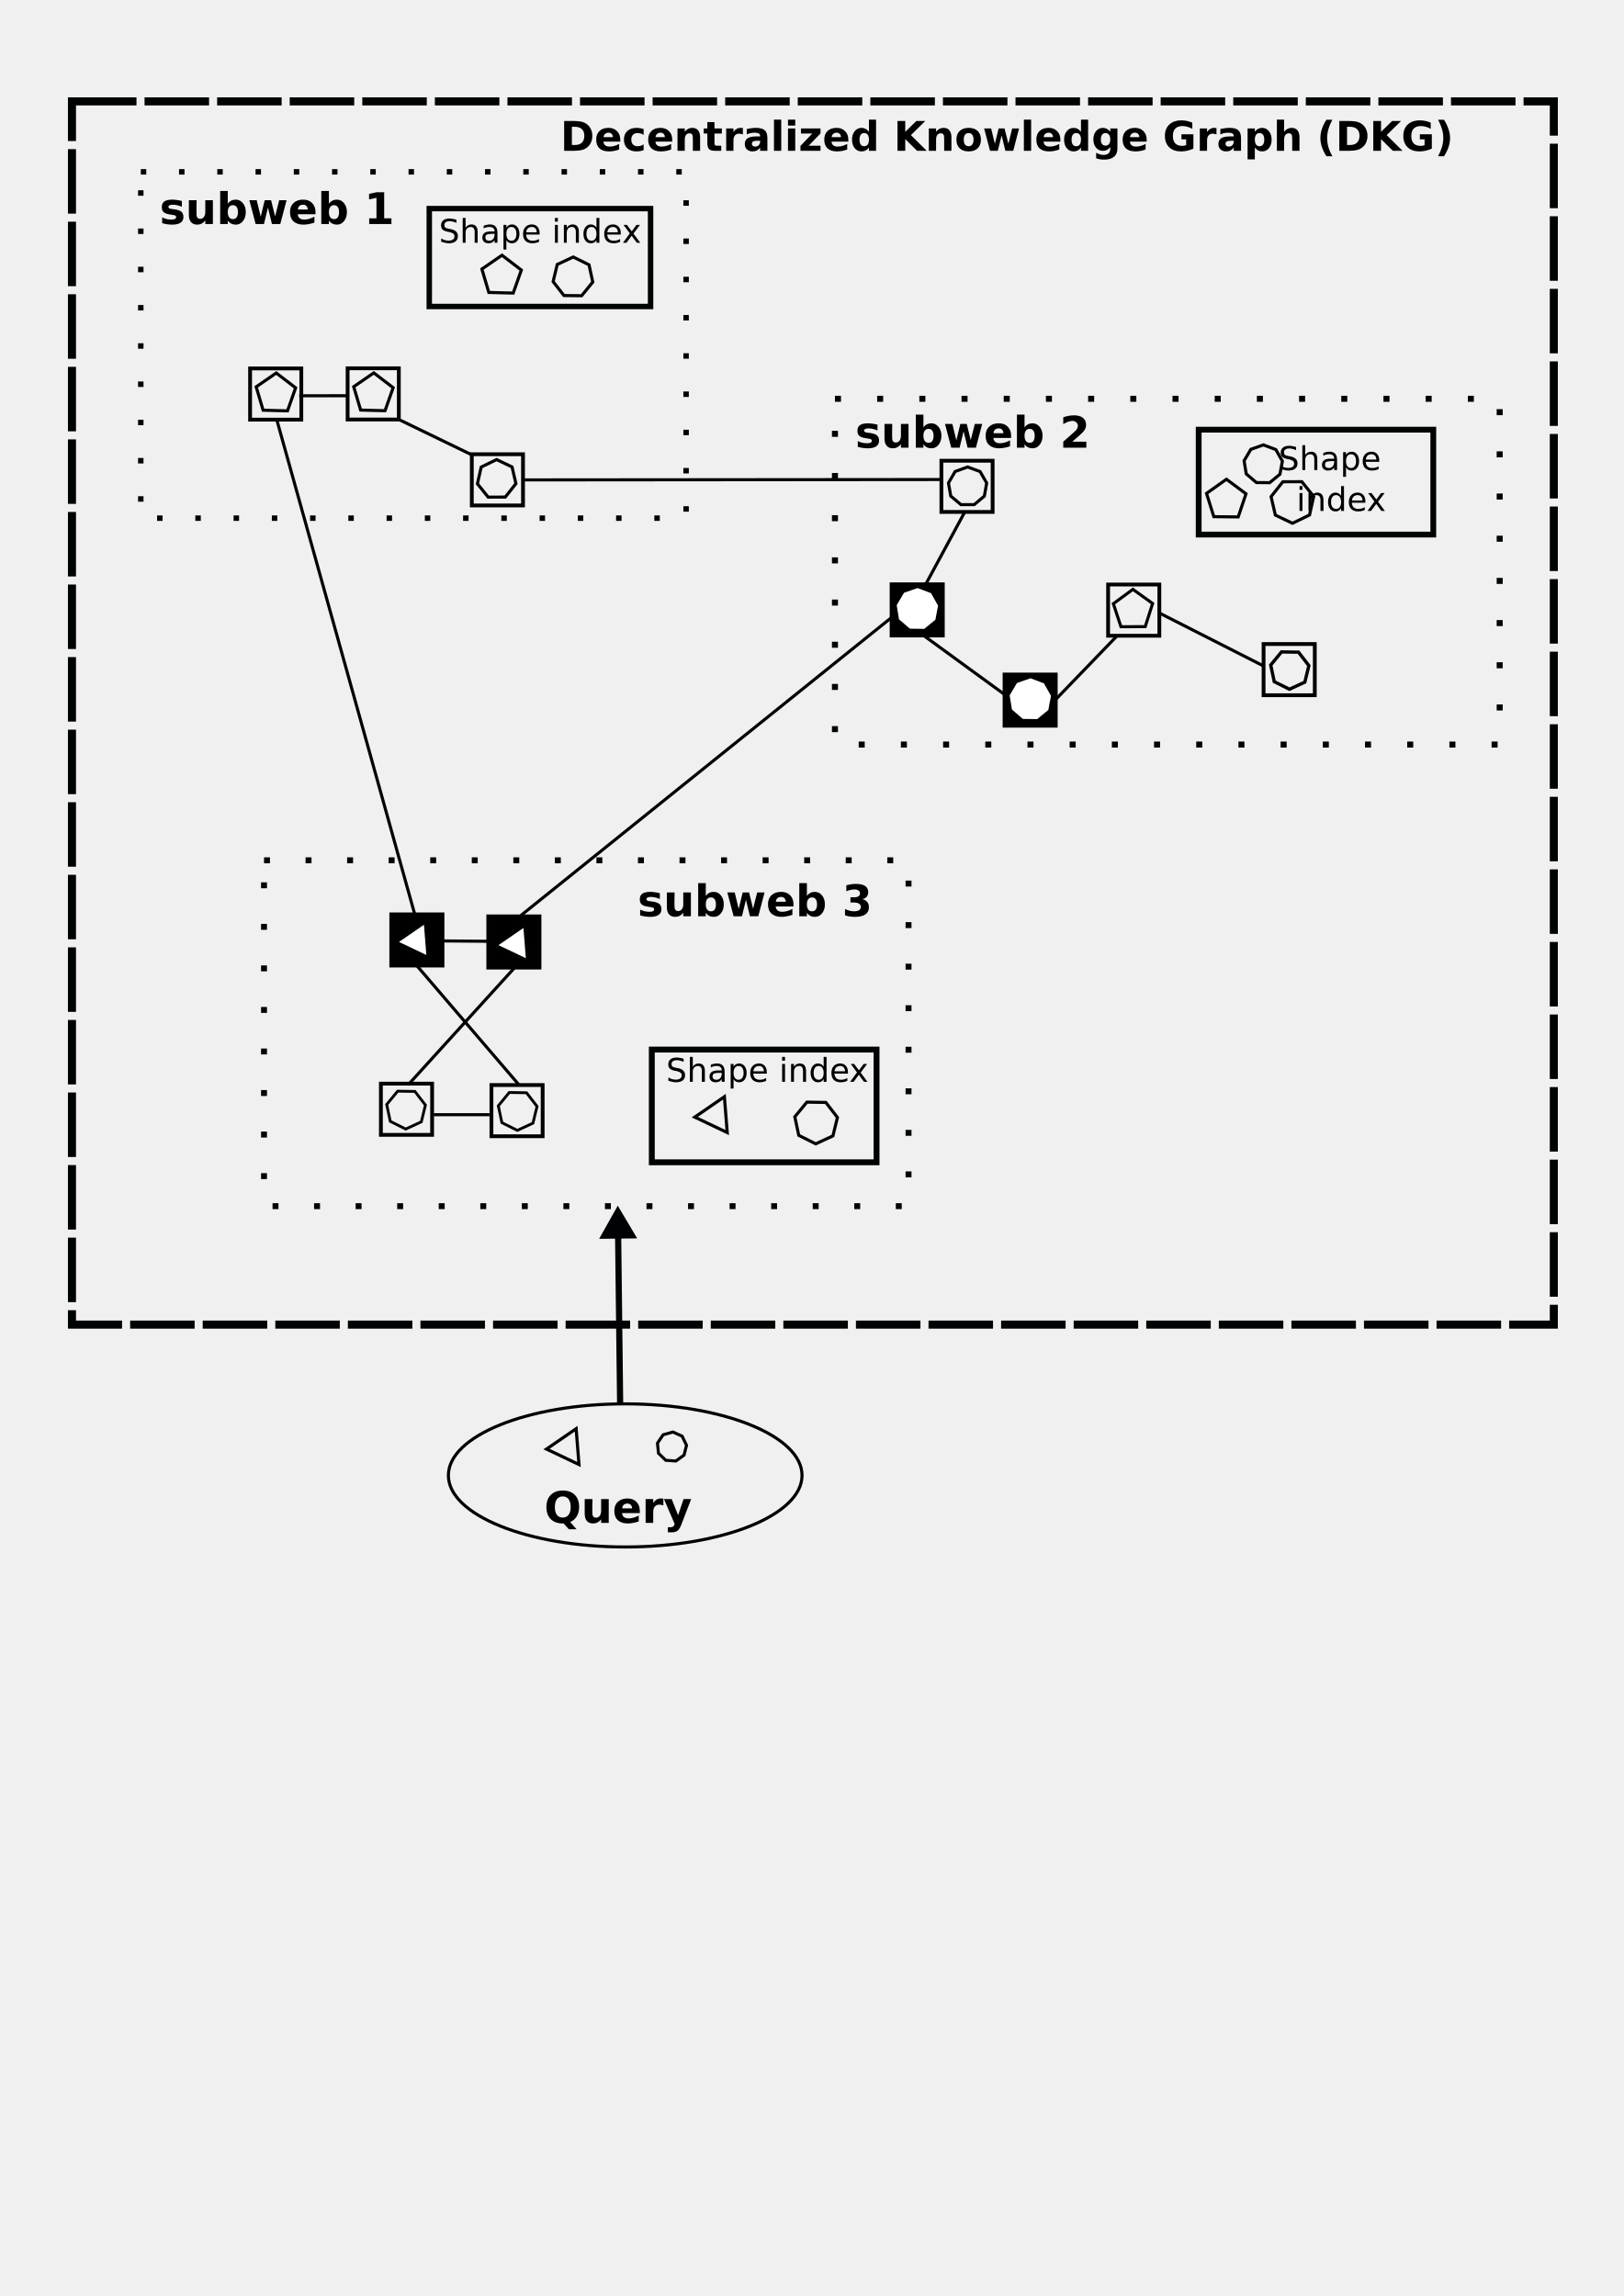
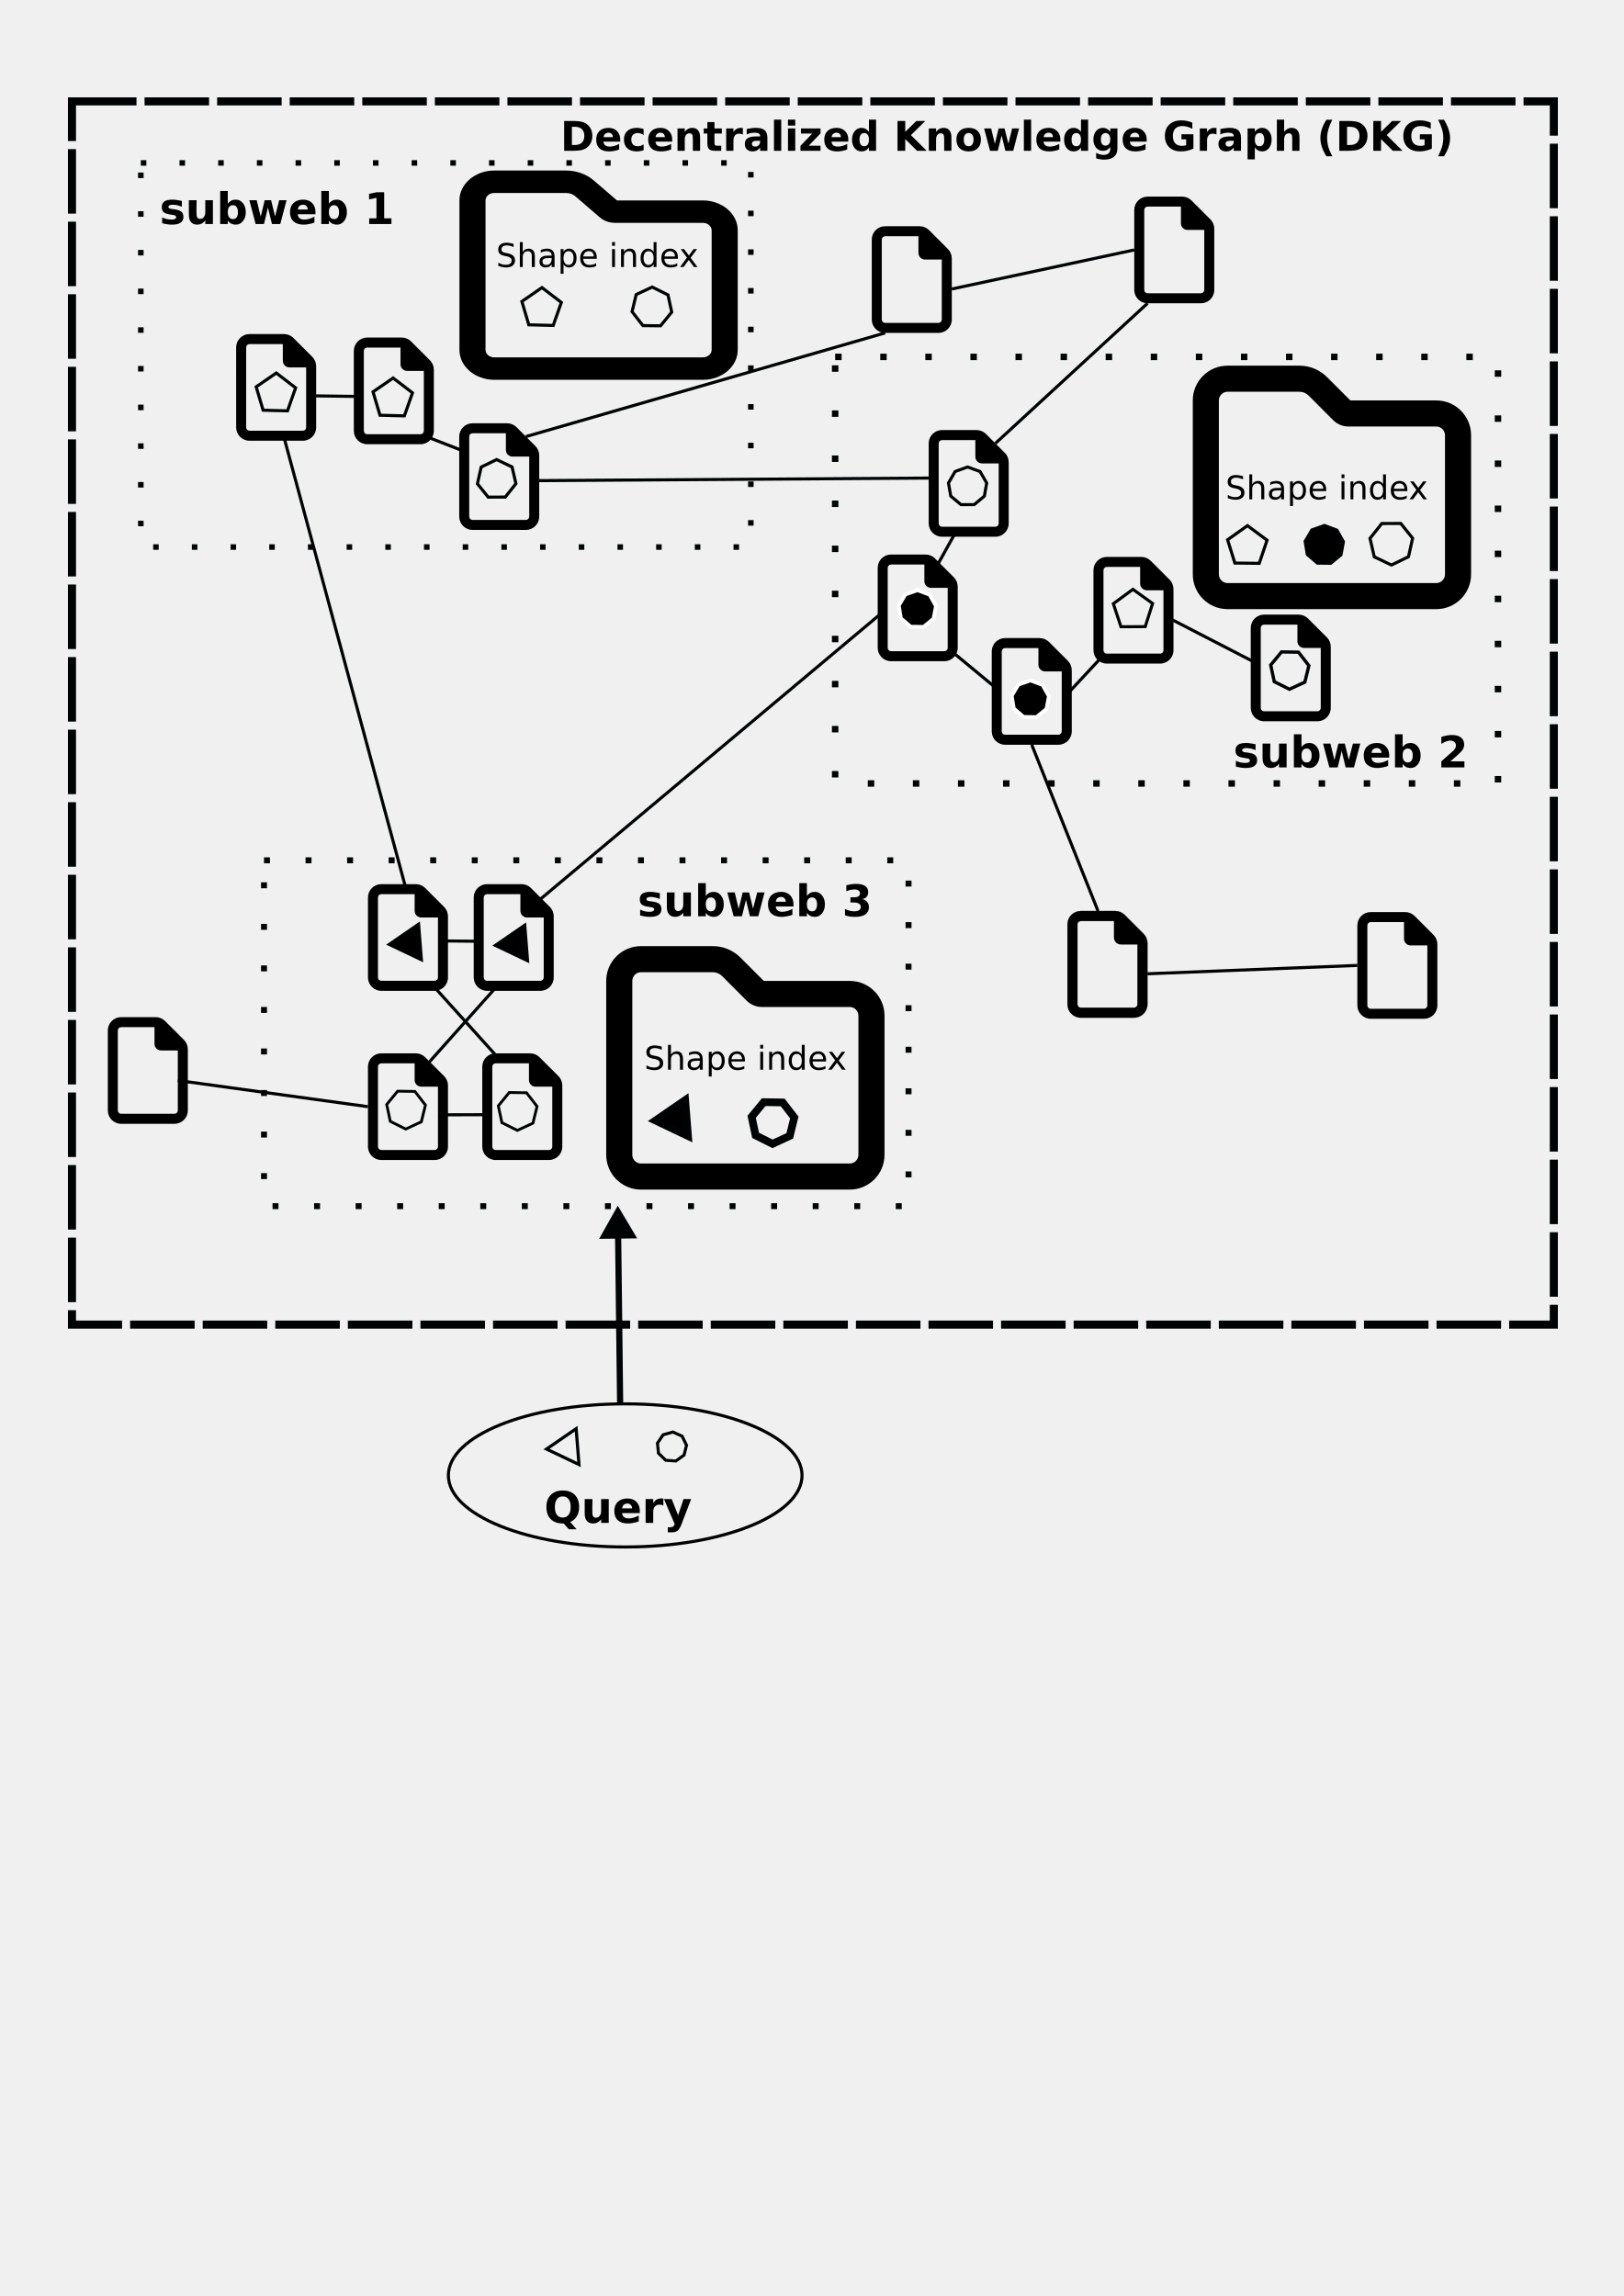
- <svg xmlns="http://www.w3.org/2000/svg" width="210mm" height="297mm" viewBox="0 0 210 297" version="1.1" id="svg1">
+ <svg xmlns="http://www.w3.org/2000/svg" width="210mm" height="297mm" viewBox="0 0 210 297" version="1.1" id="svg1" xml:space="preserve">
  <defs id="defs1">
    <marker style="overflow:visible" id="Triangle" refX="0" refY="0" orient="auto-start-reverse" markerWidth="1" markerHeight="1" viewBox="0 0 1 1" preserveAspectRatio="xMidYMid">
      <path transform="scale(0.5)" style="fill:context-stroke;fill-rule:evenodd;stroke:context-stroke;stroke-width:1pt" d="M 5.77,0 -2.88,5 V -5 Z" id="path135" />
    </marker>
  </defs>
  <g id="layer1">
    <g id="g9">
-       <rect style="fill:none;stroke:#000304;stroke-width:0.707;stroke-dasharray:0.707, 4.24;stroke-dashoffset:0" id="rect3" width="70.527" height="44.8" x="18.209" y="22.228" />
+       <rect style="fill:none;stroke:#000304;stroke-width:0.715;stroke-dasharray:0.715, 4.289;stroke-dashoffset:0" id="rect3" width="78.896" height="49.685" x="18.213" y="21.077" />
      <g id="g8" transform="translate(5.5,6.980769)">
        <path style="fill:none;stroke:#000304;stroke-width:2.517;stroke-dasharray:none;stroke-dashoffset:0" id="path3-7-03" d="m 116.523,67.311 -19.845,-0.508 -5.65,-19.031 16.353,-11.254 15.757,12.075 z" transform="matrix(0.1589448,0,0,0.1589448,13.16315,35.46555)" />
      </g>
      <g id="g6" transform="translate(-2.537552,10.19612)">
        <path style="fill:none;stroke:#000304;stroke-width:4.008;stroke-dasharray:none;stroke-dashoffset:0" id="path4-6" d="M 83.366,63.626 69.462,46.318 74.326,24.655 l 19.969,-9.704 20.037,9.562 5.017,21.627 -13.781,17.407 z" transform="matrix(0.09979086,0,0,0.09979086,57.35417,47.76085)" />
      </g>
-       <g id="g7" transform="translate(16.1202,8.177411)">
-         <path style="fill:none;stroke:#000304;stroke-width:2.517;stroke-dasharray:none;stroke-dashoffset:0" id="path3" d="m 116.523,67.311 -19.845,-0.508 -5.65,-19.031 16.353,-11.254 15.757,12.075 z" transform="matrix(0.1589448,0,0,0.1589448,31.73423,19.03399)" />
-         <path style="fill:none;stroke:#000304;stroke-width:2.747;stroke-dasharray:none;stroke-dashoffset:0" id="path4" d="m 76.733,44.365 3.653,-15.243 14.195,-6.648 14.048,6.953 3.323,15.318 -9.905,12.149 -15.674,-0.169 z" transform="matrix(0.1456032,0,0,0.1456032,44.24489,21.79358)" />
-         <rect style="fill:none;stroke:#000304;stroke-width:0.704;stroke-dasharray:none;stroke-dashoffset:0" id="rect2" width="28.621" height="12.663" x="39.399" y="18.806" />
-       </g>
-       <path style="fill:none;stroke:#000304;stroke-width:0.4;stroke-dasharray:none;stroke-dashoffset:0" d="M 60.979,58.817 51.581,54.265" id="path8" />
-       <path style="fill:none;stroke:#000304;stroke-width:0.4;stroke-dasharray:none;stroke-dashoffset:0" d="m 44.958,51.191 -6.256,0.005 v 0" id="path9" />
+       <g id="g7" transform="translate(16.1202,8.177411)" />
+       <path style="fill:none;stroke:#000304;stroke-width:0.4;stroke-dasharray:none;stroke-dashoffset:0" d="m 59.921,58.336 -4.778,-1.857" id="path8" />
+       <path style="fill:none;stroke:#000304;stroke-width:0.4;stroke-dasharray:none;stroke-dashoffset:0" d="m 46.594,51.288 -6.545,-0.091 v 0" id="path9" />
    </g>
    <rect style="fill:none;stroke:#000304;stroke-width:0.768;stroke-dasharray:0.768, 4.606;stroke-dashoffset:0" id="rect3-3" width="83.359" height="44.739" x="34.146" y="111.285" />
    <path style="fill:none;stroke:#000304;stroke-width:2.165;stroke-dasharray:none;stroke-dashoffset:0" id="path4-7-4" d="M 106.202,50.259 94.151,55.837 82.277,49.893 79.52,36.904 l 8.437,-10.254 13.278,0.203 8.12,10.507 z" transform="matrix(0.16792,0,0,0.16792,36.66013,136.674)" />
    <path style="fill:none;stroke:#000304;stroke-width:2.165;stroke-dasharray:none;stroke-dashoffset:0" id="path4-7-4-0" d="M 106.202,50.259 94.151,55.837 82.277,49.893 79.52,36.904 l 8.437,-10.254 13.278,0.203 8.12,10.507 z" transform="matrix(0.16792,0,0,0.16792,51.09573,136.8462)" />
-     <g id="g19" transform="translate(15.9071,89.02656)">
-       <path style="fill:none;stroke:#000304;stroke-width:2.561;stroke-dasharray:none;stroke-dashoffset:0" id="path3-93" d="M 116.523,67.311 90.116,54.735 114.211,38.154 Z" transform="matrix(0.1589448,0,0,0.1589448,59.62767,46.77814)" />
-       <path style="fill:none;stroke:#000304;stroke-width:2.165;stroke-dasharray:none;stroke-dashoffset:0" id="path4-7" d="M 106.202,50.259 94.151,55.837 82.277,49.893 79.52,36.904 l 8.437,-10.254 13.278,0.203 8.12,10.507 z" transform="matrix(0.1847733,0,0,0.1847733,72.19654,48.61788)" />
-       <rect style="fill:none;stroke:#000304;stroke-width:0.761;stroke-dasharray:none;stroke-dashoffset:0" id="rect2-4" width="29.065" height="14.579" x="68.394" y="46.743" />
-     </g>
    <g id="g18" transform="translate(17.97905,70.51695)">
-       <path style="fill:none;stroke:#000304;stroke-width:0.4;stroke-dasharray:none;stroke-dashoffset:0" d="M 45.181,51.244 39.178,51.196 H 39.518" id="path9-2" />
+       <path style="fill:none;stroke:#000304;stroke-width:0.4;stroke-dasharray:none;stroke-dashoffset:0" d="M 44.266,51.244 39.178,51.196 H 39.518" id="path9-2" />
    </g>
    <g id="g18-4" transform="translate(17.40295,92.99614)">
-       <path style="fill:none;stroke:#000304;stroke-width:0.4;stroke-dasharray:none;stroke-dashoffset:0" d="m 45.903,51.196 h -7.201 v 0" id="path9-2-8" />
+       <path style="fill:none;stroke:#000304;stroke-width:0.4;stroke-dasharray:none;stroke-dashoffset:0" d="m 45.903,51.196 -6.504,0.017 -0.068,-0.034" id="path9-2-8" />
    </g>
-     <path style="fill:none;stroke:#000304;stroke-width:0.4;stroke-dasharray:none;stroke-dashoffset:0" d="M 53.665,118.357 35.754,54.144" id="path19" />
-     <path style="fill:none;stroke:#000304;stroke-width:0.4;stroke-dasharray:none;stroke-dashoffset:0" d="M 52.916,140.186 66.541,125.19" id="path21" />
-     <path style="fill:none;stroke:#000304;stroke-width:0.4;stroke-dasharray:none;stroke-dashoffset:0" d="M 67.12,140.33 53.869,124.865" id="path22" />
+     <path style="fill:none;stroke:#000304;stroke-width:0.4;stroke-dasharray:none;stroke-dashoffset:0" d="M 52.51,114.988 36.62,56.165" id="path19" />
+     <path style="fill:none;stroke:#000304;stroke-width:0.4;stroke-dasharray:none;stroke-dashoffset:0" d="m 54.649,138.357 9.774,-10.953" id="path21" />
+     <path style="fill:none;stroke:#000304;stroke-width:0.4;stroke-dasharray:none;stroke-dashoffset:0" d="m 64.665,137.105 -8.775,-9.738" id="path22" />
    <g id="g14" transform="translate(8.226916,-2.899993)">
-       <rect style="fill:none;stroke:#000304;stroke-width:0.78;stroke-dasharray:0.78, 4.677;stroke-dashoffset:0" id="rect3-1" width="85.973" height="44.727" x="99.761" y="54.486" />
+       <rect style="fill:none;stroke:#000304;stroke-width:0.833;stroke-dasharray:0.833, 4.998;stroke-dashoffset:0" id="rect3-1" width="85.727" height="55.178" x="99.788" y="49.067" />
      <g id="g8-8" transform="translate(94.10274,37.19274)">
        <g id="g12">
          <g id="g13">
            <path style="fill:none;stroke:#000304;stroke-width:2.548;stroke-dasharray:none;stroke-dashoffset:0" id="path3-7-0" d="M 117.173,67.311 96.879,67.422 90.502,48.155 106.856,36.137 123.339,47.976 Z" transform="matrix(0.1546645,0,0,0.1546645,27.66571,36.3524)" />
          </g>
        </g>
      </g>
      <g id="g6-2" transform="translate(91.45942,37.23502)">
        <g id="g11">
          <path style="fill:none;stroke:#000304;stroke-width:2.582;stroke-dasharray:none;stroke-dashoffset:0" id="path4-6-7" d="M 106.202,50.259 94.151,55.837 82.277,49.893 79.52,36.904 l 8.437,-10.254 13.278,0.203 8.12,10.507 z" transform="matrix(0.1654068,0,0,0.1654068,51.50726,45.5863)" />
        </g>
      </g>
-       <g id="g7-5" transform="translate(100.0297,39.6511)">
-         <path style="fill:none;stroke:#000304;stroke-width:2.517;stroke-dasharray:none;stroke-dashoffset:0" id="path3-9" d="m 116.523,67.311 -19.845,-0.508 -5.65,-19.031 16.353,-11.254 15.757,12.075 z" transform="matrix(0.1589279,-0.00231957,0.00231957,0.1589279,33.21117,19.69009)" />
-         <path style="fill:none;stroke:#000304;stroke-width:2.165;stroke-dasharray:none;stroke-dashoffset:0" id="path4-2" d="M 106.202,50.259 94.151,55.837 82.277,49.893 79.52,36.904 l 8.437,-10.254 13.278,0.203 8.12,10.507 z" transform="matrix(0.1847398,-0.00352079,0.00352079,0.1847398,41.31502,20.95352)" />
-         <path style="fill:none;stroke:#000304;stroke-width:2.581;stroke-dasharray:none;stroke-dashoffset:0" id="path10" d="m 156.311,47.911 -8.997,6.5 -11.07,-0.804 -7.963,-7.732 -1.13,-11.042 6.232,-9.185 10.678,-3.031 10.128,4.542 4.839,9.989 z" transform="matrix(0.1546985,-0.00969416,0.00969416,0.1546985,32.63761,18.6974)" />
-         <rect style="fill:none;stroke:#000304;stroke-width:0.75;stroke-dasharray:none;stroke-dashoffset:0" id="rect2-2" width="30.344" height="13.569" x="46.773" y="18.829" />
-       </g>
+       <g id="g7-5" transform="translate(100.0297,39.6511)" />
      <g id="g10" transform="translate(-4.971154,-2.644231)">
-         <rect style="fill:#000000;fill-opacity:1;stroke:#010101;stroke-width:0.492;stroke-opacity:1" id="rect4-4-4-8-8" width="6.624" height="6.624" x="112.058" y="81.126" ry="0" rx="0" />
-         <path style="fill:#ffffff;fill-opacity:1;stroke:#ffffff;stroke-width:3.33;stroke-dasharray:none;stroke-dashoffset:0;stroke-opacity:1" id="path10-1" d="m 156.88,47.116 -8.619,7.051 -11.135,-0.139 -8.441,-7.263 -1.797,-10.99 5.687,-9.574 10.511,-3.678 10.416,3.938 5.447,9.712 z" transform="matrix(0.1504827,0,0,0.1504827,93.88428,78.48938)" />
-         <rect style="fill:#000000;fill-opacity:1;stroke:#010101;stroke-width:0.492;stroke-opacity:1" id="rect4-4-4-8-8-0" width="6.624" height="6.624" x="126.665" y="92.797" ry="0" rx="0" />
-         <path style="fill:#ffffff;fill-opacity:1;stroke:#ffffff;stroke-width:3.33;stroke-dasharray:none;stroke-dashoffset:0;stroke-opacity:1" id="path10-1-5" d="m 156.88,47.116 -8.619,7.051 -11.135,-0.139 -8.441,-7.263 -1.797,-10.99 5.687,-9.574 10.511,-3.678 10.416,3.938 5.447,9.712 z" transform="matrix(0.1504827,0,0,0.1504827,108.4914,90.16065)" />
+         <path style="fill:#000000;fill-opacity:1;stroke:#ffffff;stroke-width:3.33;stroke-dasharray:none;stroke-dashoffset:0;stroke-opacity:1" id="path10-1" d="m 156.88,47.116 -8.619,7.051 -11.135,-0.139 -8.441,-7.263 -1.797,-10.99 5.687,-9.574 10.511,-3.678 10.416,3.938 5.447,9.712 z" transform="matrix(0.1504827,0,0,0.1504827,93.88428,78.48938)" />
+         <path style="fill:#000000;fill-opacity:1;stroke:#ffffff;stroke-width:3.33;stroke-dasharray:none;stroke-dashoffset:0;stroke-opacity:1" id="path10-1-5" d="m 156.88,47.116 -8.619,7.051 -11.135,-0.139 -8.441,-7.263 -1.797,-10.99 5.687,-9.574 10.511,-3.678 10.416,3.938 5.447,9.712 z" transform="matrix(0.1504827,0,0,0.1504827,108.4914,90.16065)" />
      </g>
      <g id="g10-1" transform="translate(1.173149,-19.65155)">
        <path style="fill:none;stroke:#000304;stroke-width:2.672;stroke-dasharray:none;stroke-dashoffset:0" id="path10-1-4" d="m 157.448,47.229 -8.825,7.39 -11.51,-0.012 -8.81,-7.407 -1.987,-11.337 5.765,-9.962 10.82,-3.926 10.812,3.948 5.745,9.974 z" transform="matrix(0.1491426,0,0,0.1491426,94.42999,79.68134)" />
      </g>
-       <path style="fill:none;stroke:#000304;stroke-width:0.4;stroke-dasharray:none;stroke-dashoffset:0" d="m 59.622,64.978 53.92,-0.048" id="path14" />
-       <path style="fill:none;stroke:#000304;stroke-width:0.4;stroke-dasharray:none;stroke-dashoffset:0" d="m 116.49,69.239 -4.951,9.174 -0.241,0.032" id="path15" />
-       <path style="fill:none;stroke:#000304;stroke-width:0.4;stroke-dasharray:none;stroke-dashoffset:0" d="m 110.924,84.885 11.051,8.055" id="path16" />
-       <path style="fill:none;stroke:#000304;stroke-width:0.4;stroke-dasharray:none;stroke-dashoffset:0" d="m 127.641,94.073 8.585,-8.899" id="path17" />
-       <path style="fill:none;stroke:#000304;stroke-width:0.4;stroke-dasharray:none;stroke-dashoffset:0" d="m 141.773,82.226 13.456,6.842" id="path18" />
+       <path style="fill:none;stroke:#000304;stroke-width:0.4;stroke-dasharray:none;stroke-dashoffset:0" d="M 60.874,65.074 112.387,64.737" id="path14" />
+       <path style="fill:none;stroke:#000304;stroke-width:0.4;stroke-dasharray:none;stroke-dashoffset:0" d="m 115.431,71.645 -3.362,6.045 -0.096,-0.112" id="path15" />
+       <path style="fill:none;stroke:#000304;stroke-width:0.4;stroke-dasharray:none;stroke-dashoffset:0" d="m 114.726,87.051 6.19,5.119" id="path16" />
+       <path style="fill:none;stroke:#000304;stroke-width:0.4;stroke-dasharray:none;stroke-dashoffset:0" d="m 129.855,92.629 4.465,-4.801" id="path17" />
+       <path style="fill:none;stroke:#000304;stroke-width:0.4;stroke-dasharray:none;stroke-dashoffset:0" d="m 142.93,82.839 11.414,5.889" id="path18" />
    </g>
-     <path style="fill:none;fill-opacity:1;stroke:#000304;stroke-width:0.4;stroke-dasharray:none;stroke-dashoffset:0" d="M 67.359,118.428 115.711,79.551" id="path23" />
+     <path style="fill:none;fill-opacity:1;stroke:#000304;stroke-width:0.4;stroke-dasharray:none;stroke-dashoffset:0" d="M 68.225,117.706 114.412,78.973" id="path23" />
    <text xml:space="preserve" style="font-weight:bold;font-size:5.644px;font-family:'DejaVu Sans';-inkscape-font-specification:'DejaVu Sans Bold';text-align:start;writing-mode:lr-tb;direction:ltr;text-anchor:start;fill:#000000;fill-opacity:1;stroke:none;stroke-width:0;stroke-dasharray:none;stroke-dashoffset:0" x="70.388" y="196.994" id="text24">
      <tspan id="tspan24" style="stroke-width:0" x="70.388" y="196.994">Query</tspan>
    </text>
-     <rect style="fill:none;fill-opacity:1;stroke:#010101;stroke-width:0.492;stroke-opacity:1" id="rect4" width="6.624" height="6.624" x="32.345" y="47.659" ry="0" rx="0" />
-     <path style="fill:none;stroke:#000304;stroke-width:2.517;stroke-dasharray:none;stroke-dashoffset:0" id="path3-7-03-2" d="m 116.523,67.311 -19.845,-0.508 -5.65,-19.031 16.353,-11.254 15.757,12.075 z" transform="matrix(0.1589448,0,0,0.1589448,31.27635,42.42847)" />
-     <rect style="fill:none;fill-opacity:1;stroke:#010101;stroke-width:0.492;stroke-opacity:1" id="rect4-4" width="6.624" height="6.624" x="44.958" y="47.641" ry="0" rx="0" />
-     <rect style="fill:none;fill-opacity:1;stroke:#010101;stroke-width:0.492;stroke-opacity:1" id="rect4-4-4" width="6.624" height="6.624" x="61.02" y="58.758" ry="0" rx="0" />
-     <rect style="fill:none;fill-opacity:1;stroke:#010101;stroke-width:0.492;stroke-opacity:1" id="rect4-4-4-6-29" width="6.624" height="6.624" x="49.263" y="140.175" ry="0" rx="0" />
-     <rect style="fill:none;fill-opacity:1;stroke:#010101;stroke-width:0.492;stroke-opacity:1" id="rect4-4-4-6-29-1" width="6.624" height="6.624" x="63.559" y="140.356" ry="0" rx="0" />
-     <rect style="fill:#000000;fill-opacity:1;stroke:#010101;stroke-width:0.492;stroke-opacity:1" id="rect4-4-4-6-2" width="6.624" height="6.624" x="63.15" y="118.539" ry="0" rx="0" />
-     <rect style="fill:none;fill-opacity:1;stroke:#010101;stroke-width:0.492;stroke-opacity:1" id="rect4-4-4-8" width="6.624" height="6.624" x="121.756" y="59.597" ry="0" rx="0" />
-     <rect style="fill:none;fill-opacity:1;stroke:#010101;stroke-width:0.492;stroke-opacity:1" id="rect4-4-4-8-85" width="6.624" height="6.624" x="143.317" y="75.611" ry="0" rx="0" />
-     <rect style="fill:none;fill-opacity:1;stroke:#010101;stroke-width:0.492;stroke-opacity:1" id="rect4-4-4-8-85-6" width="6.624" height="6.624" x="163.423" y="83.307" ry="0" rx="0" />
-     <path style="fill:#ffffff;fill-opacity:1;stroke:#000304;stroke-width:2.538;stroke-dasharray:none;stroke-dashoffset:0" id="path3-7-5-7" d="M 116.523,67.311 90.116,54.735 114.211,38.154 Z" transform="matrix(0.1576013,0,0,0.1576013,49.86965,113.6653)" />
-     <g id="g5">
-       <rect style="fill:#000000;fill-opacity:1;stroke:#010101;stroke-width:0.492;stroke-opacity:1" id="rect4-4-4-6" width="6.624" height="6.624" x="50.606" y="118.278" ry="0" rx="0" />
-       <path style="fill:#ffffff;fill-opacity:1;stroke:#000304;stroke-width:2.538;stroke-dasharray:none;stroke-dashoffset:0" id="path3-7-5" d="M 116.523,67.311 90.116,54.735 114.211,38.154 Z" transform="matrix(0.1576013,0,0,0.1576013,37.00307,113.2498)" />
+     <path style="fill:none;stroke:#000304;stroke-width:2.517;stroke-dasharray:none;stroke-dashoffset:0" id="path3-7-03-2" d="m 116.523,67.311 -19.845,-0.508 -5.65,-19.031 16.353,-11.254 15.757,12.075 z" transform="matrix(0.1589448,0,0,0.1589448,33.77671,43.09378)" />
+     <path style="fill:#000000;fill-opacity:1;stroke:#000304;stroke-width:2.538;stroke-dasharray:none;stroke-dashoffset:0" id="path3-7-5-7" d="M 116.523,67.311 90.116,54.735 114.211,38.154 Z" transform="matrix(0.1576013,0,0,0.1576013,49.86965,113.6653)" />
+     <g id="g5" transform="translate(-0.8663216,0.2887739)" style="fill:#000000;fill-opacity:1">
+       <path style="fill:#000000;fill-opacity:1;stroke:#000304;stroke-width:2.538;stroke-dasharray:none;stroke-dashoffset:0" id="path3-7-5" d="M 116.523,67.311 90.116,54.735 114.211,38.154 Z" transform="matrix(0.1576013,0,0,0.1576013,37.00307,113.2498)" />
    </g>
+     <path d="m 146.679,130.349 c 0.237,0 0.431,-0.194 0.431,-0.431 v -7.761 h -2.156 c -0.477,0 -0.862,-0.385 -0.862,-0.862 v -2.156 h -4.311 c -0.237,0 -0.431,0.194 -0.431,0.431 v 10.347 c 0,0.237 0.194,0.431 0.431,0.431 z m -8.623,-10.779 c 0,-0.951 0.773,-1.725 1.725,-1.725 h 4.46 c 0.458,0 0.897,0.181 1.221,0.504 l 2.439,2.439 c 0.323,0.323 0.504,0.763 0.504,1.221 v 7.909 c 0,0.951 -0.773,1.725 -1.725,1.725 h -6.898 c -0.951,0 -1.725,-0.773 -1.725,-1.725 z" id="path1-6" style="stroke-width:0.027;fill:#000000;fill-opacity:1;stroke:#000304;stroke-opacity:1" />
+     <path d="m 39.165,55.717 c 0.237,0 0.431,-0.194 0.431,-0.431 v -7.761 h -2.156 c -0.477,0 -0.862,-0.385 -0.862,-0.862 v -2.156 h -4.311 c -0.237,0 -0.431,0.194 -0.431,0.431 v 10.347 c 0,0.237 0.194,0.431 0.431,0.431 z m -8.623,-10.779 c 0,-0.951 0.773,-1.725 1.725,-1.725 h 4.46 c 0.458,0 0.897,0.181 1.221,0.504 l 2.439,2.439 c 0.323,0.323 0.504,0.763 0.504,1.221 v 7.909 c 0,0.951 -0.773,1.725 -1.725,1.725 h -6.898 c -0.951,0 -1.725,-0.773 -1.725,-1.725 z" id="path1-6-1" style="stroke-width:0.027" />
+     <path d="m 54.385,56.169 c 0.237,0 0.431,-0.194 0.431,-0.431 V 47.977 h -2.156 c -0.477,0 -0.862,-0.385 -0.862,-0.862 v -2.156 h -4.311 c -0.237,0 -0.431,0.194 -0.431,0.431 v 10.347 c 0,0.237 0.194,0.431 0.431,0.431 z m -8.623,-10.779 c 0,-0.951 0.773,-1.725 1.725,-1.725 h 4.46 c 0.458,0 0.897,0.181 1.221,0.504 l 2.439,2.439 c 0.323,0.323 0.504,0.763 0.504,1.221 v 7.909 c 0,0.951 -0.773,1.725 -1.725,1.725 h -6.898 c -0.951,0 -1.725,-0.773 -1.725,-1.725 z" id="path1-6-1-7" style="stroke-width:0.027" />
+     <path d="m 68.015,67.255 c 0.237,0 0.431,-0.194 0.431,-0.431 v -7.761 h -2.156 c -0.477,0 -0.862,-0.385 -0.862,-0.862 v -2.156 h -4.311 c -0.237,0 -0.431,0.194 -0.431,0.431 v 10.347 c 0,0.237 0.194,0.431 0.431,0.431 z m -8.623,-10.779 c 0,-0.951 0.773,-1.725 1.725,-1.725 h 4.46 c 0.458,0 0.897,0.181 1.221,0.504 l 2.439,2.439 c 0.323,0.323 0.504,0.763 0.504,1.221 v 7.909 c 0,0.951 -0.773,1.725 -1.725,1.725 h -6.898 c -0.951,0 -1.725,-0.773 -1.725,-1.725 z" id="path1-6-1-7-2" style="stroke-width:0.027" />
+     <path d="m 128.734,68.135 c 0.237,0 0.431,-0.194 0.431,-0.431 v -7.761 h -2.156 c -0.477,0 -0.862,-0.385 -0.862,-0.862 v -2.156 h -4.311 c -0.237,0 -0.431,0.194 -0.431,0.431 v 10.347 c 0,0.237 0.194,0.431 0.431,0.431 z m -8.623,-10.779 c 0,-0.951 0.773,-1.725 1.725,-1.725 h 4.46 c 0.458,0 0.897,0.181 1.221,0.504 l 2.439,2.439 c 0.323,0.323 0.504,0.763 0.504,1.221 v 7.909 c 0,0.951 -0.773,1.725 -1.725,1.725 h -6.898 c -0.951,0 -1.725,-0.773 -1.725,-1.725 z" id="path1-6-6" style="stroke-width:0.027" />
+     <path d="m 122.14,84.235 c 0.237,0 0.431,-0.194 0.431,-0.431 v -7.761 h -2.156 c -0.477,0 -0.862,-0.385 -0.862,-0.862 v -2.156 h -4.311 c -0.237,0 -0.431,0.194 -0.431,0.431 v 10.347 c 0,0.237 0.194,0.431 0.431,0.431 z m -8.623,-10.779 c 0,-0.951 0.773,-1.725 1.725,-1.725 h 4.46 c 0.458,0 0.897,0.181 1.221,0.504 l 2.439,2.439 c 0.323,0.323 0.504,0.763 0.504,1.221 v 7.909 c 0,0.951 -0.773,1.725 -1.725,1.725 h -6.898 c -0.951,0 -1.725,-0.773 -1.725,-1.725 z" id="path1-6-4" style="stroke-width:0.027" />
+     <path d="m 136.889,95.041 c 0.237,0 0.431,-0.194 0.431,-0.431 v -7.761 h -2.156 c -0.477,0 -0.862,-0.385 -0.862,-0.862 v -2.156 h -4.311 c -0.237,0 -0.431,0.194 -0.431,0.431 v 10.347 c 0,0.237 0.194,0.431 0.431,0.431 z m -8.623,-10.779 c 0,-0.951 0.773,-1.725 1.725,-1.725 h 4.46 c 0.458,0 0.897,0.181 1.221,0.504 l 2.439,2.439 c 0.323,0.323 0.504,0.763 0.504,1.221 v 7.909 c 0,0.951 -0.773,1.725 -1.725,1.725 h -6.898 c -0.951,0 -1.725,-0.773 -1.725,-1.725 z" id="path1-6-52" style="stroke-width:0.027" />
+     <path d="m 170.387,92.007 c 0.237,0 0.431,-0.194 0.431,-0.431 v -7.761 h -2.156 c -0.477,0 -0.862,-0.385 -0.862,-0.862 v -2.156 h -4.311 c -0.237,0 -0.431,0.194 -0.431,0.431 v 10.347 c 0,0.237 0.194,0.431 0.431,0.431 z m -8.623,-10.779 c 0,-0.951 0.773,-1.725 1.725,-1.725 h 4.46 c 0.458,0 0.897,0.181 1.221,0.504 l 2.439,2.439 c 0.323,0.323 0.504,0.763 0.504,1.221 v 7.909 c 0,0.951 -0.773,1.725 -1.725,1.725 h -6.898 c -0.951,0 -1.725,-0.773 -1.725,-1.725 z" id="path1-6-5" style="stroke-width:0.027" />
+     <path d="m 150.045,84.545 c 0.237,0 0.431,-0.194 0.431,-0.431 v -7.761 h -2.156 c -0.477,0 -0.862,-0.385 -0.862,-0.862 v -2.156 h -4.311 c -0.237,0 -0.431,0.194 -0.431,0.431 v 10.347 c 0,0.237 0.194,0.431 0.431,0.431 z m -8.623,-10.779 c 0,-0.951 0.773,-1.725 1.725,-1.725 h 4.46 c 0.458,0 0.897,0.181 1.221,0.504 l 2.439,2.439 c 0.323,0.323 0.504,0.763 0.504,1.221 v 7.909 c 0,0.951 -0.773,1.725 -1.725,1.725 h -6.898 c -0.951,0 -1.725,-0.773 -1.725,-1.725 z" id="path1-6-5-6" style="stroke-width:0.027" />
+     <path d="m 56.213,148.759 c 0.237,0 0.431,-0.194 0.431,-0.431 v -7.761 h -2.156 c -0.477,0 -0.862,-0.385 -0.862,-0.862 v -2.156 h -4.311 c -0.237,0 -0.431,0.194 -0.431,0.431 v 10.347 c 0,0.237 0.194,0.431 0.431,0.431 z m -8.623,-10.779 c 0,-0.951 0.773,-1.725 1.725,-1.725 h 4.46 c 0.458,0 0.897,0.181 1.221,0.504 l 2.439,2.439 c 0.323,0.323 0.504,0.763 0.504,1.221 v 7.909 c 0,0.951 -0.773,1.725 -1.725,1.725 h -6.898 c -0.951,0 -1.725,-0.773 -1.725,-1.725 z" id="path1-6-2" style="stroke-width:0.027" />
+     <path d="m 56.213,126.873 c 0.237,0 0.431,-0.194 0.431,-0.431 v -7.761 h -2.156 c -0.477,0 -0.862,-0.385 -0.862,-0.862 v -2.156 h -4.311 c -0.237,0 -0.431,0.194 -0.431,0.431 v 10.347 c 0,0.237 0.194,0.431 0.431,0.431 z m -8.623,-10.779 c 0,-0.951 0.773,-1.725 1.725,-1.725 h 4.46 c 0.458,0 0.897,0.181 1.221,0.504 l 2.439,2.439 c 0.323,0.323 0.504,0.763 0.504,1.221 v 7.909 c 0,0.951 -0.773,1.725 -1.725,1.725 h -6.898 c -0.951,0 -1.725,-0.773 -1.725,-1.725 z" id="path1-6-2-3" style="stroke-width:0.027" />
+     <path d="m 69.891,126.873 c 0.237,0 0.431,-0.194 0.431,-0.431 v -7.761 h -2.156 c -0.477,0 -0.862,-0.385 -0.862,-0.862 v -2.156 h -4.311 c -0.237,0 -0.431,0.194 -0.431,0.431 v 10.347 c 0,0.237 0.194,0.431 0.431,0.431 z m -8.623,-10.779 c 0,-0.951 0.773,-1.725 1.725,-1.725 h 4.46 c 0.458,0 0.897,0.181 1.221,0.504 l 2.439,2.439 c 0.323,0.323 0.504,0.763 0.504,1.221 v 7.909 c 0,0.951 -0.773,1.725 -1.725,1.725 h -6.898 c -0.951,0 -1.725,-0.773 -1.725,-1.725 z" id="path1-6-2-3-3" style="stroke-width:0.027" />
+     <path d="m 70.998,148.759 c 0.237,0 0.431,-0.194 0.431,-0.431 v -7.761 h -2.156 c -0.477,0 -0.862,-0.385 -0.862,-0.862 v -2.156 h -4.311 c -0.237,0 -0.431,0.194 -0.431,0.431 v 10.347 c 0,0.237 0.194,0.431 0.431,0.431 z m -8.623,-10.779 c 0,-0.951 0.773,-1.725 1.725,-1.725 h 4.46 c 0.458,0 0.897,0.181 1.221,0.504 l 2.439,2.439 c 0.323,0.323 0.504,0.763 0.504,1.221 v 7.909 c 0,0.951 -0.773,1.725 -1.725,1.725 h -6.898 c -0.951,0 -1.725,-0.773 -1.725,-1.725 z" id="path1-6-2-2" style="stroke-width:0.027" />
+     <path d="m 155.321,37.935 c 0.237,0 0.431,-0.194 0.431,-0.431 v -7.761 h -2.156 c -0.477,0 -0.862,-0.385 -0.862,-0.862 v -2.156 h -4.311 c -0.237,0 -0.431,0.194 -0.431,0.431 v 10.347 c 0,0.237 0.194,0.431 0.431,0.431 z m -8.623,-10.779 c 0,-0.951 0.773,-1.725 1.725,-1.725 h 4.46 c 0.458,0 0.897,0.181 1.221,0.504 l 2.439,2.439 c 0.323,0.323 0.504,0.763 0.504,1.221 v 7.909 c 0,0.951 -0.773,1.725 -1.725,1.725 h -6.898 c -0.951,0 -1.725,-0.773 -1.725,-1.725 z" id="path1-6-8" style="stroke-width:0.027" />
+     <path d="m 121.373,41.769 c 0.237,0 0.431,-0.194 0.431,-0.431 v -7.761 h -2.156 c -0.477,0 -0.862,-0.385 -0.862,-0.862 v -2.156 h -4.311 c -0.237,0 -0.431,0.194 -0.431,0.431 v 10.347 c 0,0.237 0.194,0.431 0.431,0.431 z m -8.623,-10.779 c 0,-0.951 0.773,-1.725 1.725,-1.725 h 4.46 c 0.458,0 0.897,0.181 1.221,0.504 l 2.439,2.439 c 0.323,0.323 0.504,0.763 0.504,1.221 v 7.909 c 0,0.951 -0.773,1.725 -1.725,1.725 h -6.898 c -0.951,0 -1.725,-0.773 -1.725,-1.725 z" id="path1-6-8-8" style="stroke-width:0.027" />
+     <path d="m 184.174,130.487 c 0.237,0 0.431,-0.194 0.431,-0.431 v -7.761 h -2.156 c -0.477,0 -0.862,-0.385 -0.862,-0.862 v -2.156 h -4.311 c -0.237,0 -0.431,0.194 -0.431,0.431 v 10.347 c 0,0.237 0.194,0.431 0.431,0.431 z m -8.623,-10.779 c 0,-0.951 0.773,-1.725 1.725,-1.725 h 4.46 c 0.458,0 0.897,0.181 1.221,0.504 l 2.439,2.439 c 0.323,0.323 0.504,0.763 0.504,1.221 v 7.909 c 0,0.951 -0.773,1.725 -1.725,1.725 h -6.898 c -0.951,0 -1.725,-0.773 -1.725,-1.725 z" id="path1-6-7" style="stroke-width:0.027" />
+     <path d="m 22.567,144.076 c 0.237,0 0.431,-0.194 0.431,-0.431 v -7.761 h -2.156 c -0.477,0 -0.862,-0.385 -0.862,-0.862 v -2.156 h -4.311 c -0.237,0 -0.431,0.194 -0.431,0.431 v 10.347 c 0,0.237 0.194,0.431 0.431,0.431 z m -8.623,-10.779 c 0,-0.951 0.773,-1.725 1.725,-1.725 h 4.46 c 0.458,0 0.897,0.181 1.221,0.504 l 2.439,2.439 c 0.323,0.323 0.504,0.763 0.504,1.221 v 7.909 c 0,0.951 -0.773,1.725 -1.725,1.725 h -6.898 c -0.951,0 -1.725,-0.773 -1.725,-1.725 z" id="path1-6-7-0" style="stroke-width:0.027" />
+     <path style="fill:#000000;fill-opacity:1;stroke:#010101;stroke-width:0.4" d="M 142.011,117.846 133.44,96.335" id="path6" />
+     <path style="fill:#000000;fill-opacity:1;stroke:#010101;stroke-width:0.4" d="m 148.404,125.964 27.147,-1.082" id="path7" />
+     <path style="fill:#000000;fill-opacity:1;stroke:#010101;stroke-width:0.4" d="m 22.998,139.764 24.591,3.39" id="path11" />
+     <path style="fill:#000000;fill-opacity:1;stroke:#000304;stroke-width:0.4;stroke-opacity:1" d="M 68.016,56.475 114.475,43.062" id="path12" />
+     <path style="fill:#000000;fill-opacity:1;stroke:#000304;stroke-width:0.4;stroke-opacity:1" d="m 123.097,37.383 23.601,-5.053" id="path13" />
+     <path style="fill:#000000;fill-opacity:1;stroke:#000304;stroke-width:0.4;stroke-opacity:1" d="m 148.423,39.228 -19.688,18.127" id="path20" />
  </g>
  <g id="layer4">
    <path style="fill:none;stroke:#000304;stroke-width:3.33;stroke-dasharray:none;stroke-dashoffset:0" id="path10-1-6" d="m 156.311,47.911 -8.997,6.5 -11.07,-0.804 -7.963,-7.732 -1.13,-11.042 6.232,-9.185 10.678,-3.031 10.128,4.542 4.839,9.989 z" transform="matrix(0.1179666,0,0,0.1179666,70.03165,182.5714)" />
    <path style="fill:none;stroke:#000304;stroke-width:2.561;stroke-dasharray:none;stroke-dashoffset:0" id="path3-93-8" d="M 116.523,67.311 90.116,54.735 114.211,38.154 Z" transform="matrix(0.1589448,0,0,0.1589448,56.36181,178.7456)" />
    <text xml:space="preserve" style="font-weight:bold;font-size:5.644px;font-family:'DejaVu Sans';-inkscape-font-specification:'DejaVu Sans Bold';text-align:start;writing-mode:lr-tb;direction:ltr;text-anchor:start;fill:none;fill-opacity:1;stroke:#000304;stroke-width:0;stroke-dasharray:none;stroke-dashoffset:0" x="20.627" y="28.982" id="text23">
      <tspan id="tspan23" style="font-size:5.644px;fill:#000000;fill-opacity:1;stroke:none;stroke-width:0;stroke-dasharray:none" x="20.627" y="28.982">subweb 1</tspan>
    </text>
    <text xml:space="preserve" style="font-weight:bold;font-size:5.292px;font-family:'DejaVu Sans';-inkscape-font-specification:'DejaVu Sans Bold';text-align:start;writing-mode:lr-tb;direction:ltr;text-anchor:start;fill:none;fill-opacity:1;stroke:#000304;stroke-width:0;stroke-dasharray:none;stroke-dashoffset:0" x="72.482" y="19.506" id="text23-6">
      <tspan id="tspan23-1" style="fill:#000000;fill-opacity:1;stroke:none;stroke-width:0;stroke-dasharray:none;font-size:5.292px" x="72.482" y="19.506">Decentralized Knowledge Graph (DKG)</tspan>
    </text>
-     <text xml:space="preserve" style="font-weight:bold;font-size:5.644px;font-family:'DejaVu Sans';-inkscape-font-specification:'DejaVu Sans Bold';text-align:start;writing-mode:lr-tb;direction:ltr;text-anchor:start;fill:none;fill-opacity:1;stroke:#000304;stroke-width:0;stroke-dasharray:none;stroke-dashoffset:0" x="110.599" y="57.916" id="text23-0">
-       <tspan id="tspan23-4" style="font-size:5.644px;fill:#000000;fill-opacity:1;stroke:none;stroke-width:0;stroke-dasharray:none" x="110.599" y="57.916">subweb 2</tspan>
+     <text xml:space="preserve" style="font-weight:bold;font-size:5.644px;font-family:'DejaVu Sans';-inkscape-font-specification:'DejaVu Sans Bold';text-align:start;writing-mode:lr-tb;direction:ltr;text-anchor:start;fill:none;fill-opacity:1;stroke:#000304;stroke-width:0;stroke-dasharray:none;stroke-dashoffset:0" x="159.498" y="99.264" id="text23-0">
+       <tspan id="tspan23-4" style="font-size:5.644px;fill:#000000;fill-opacity:1;stroke:none;stroke-width:0;stroke-dasharray:none" x="159.498" y="99.264">subweb 2</tspan>
    </text>
    <text xml:space="preserve" style="font-weight:bold;font-size:5.644px;font-family:'DejaVu Sans';-inkscape-font-specification:'DejaVu Sans Bold';text-align:start;writing-mode:lr-tb;direction:ltr;text-anchor:start;fill:none;fill-opacity:1;stroke:#000304;stroke-width:0;stroke-dasharray:none;stroke-dashoffset:0" x="82.45" y="118.524" id="text23-7">
      <tspan id="tspan23-2" style="font-size:5.644px;fill:#000000;fill-opacity:1;stroke:none;stroke-width:0;stroke-dasharray:none" x="82.45" y="118.524">subweb 3</tspan>
    </text>
-     <text xml:space="preserve" style="font-weight:bold;font-size:4.233px;font-family:'DejaVu Sans';-inkscape-font-specification:'DejaVu Sans Bold';text-align:start;writing-mode:lr-tb;direction:ltr;text-anchor:start;fill:none;fill-opacity:1;stroke:#000304;stroke-width:0;stroke-dasharray:none;stroke-dashoffset:0" x="84.8" y="139.938" id="text23-7-6">
-       <tspan id="tspan23-2-4" style="font-style:normal;font-variant:normal;font-weight:normal;font-stretch:normal;font-size:4.233px;font-family:'DejaVu Sans';-inkscape-font-specification:'DejaVu Sans';fill:#000000;fill-opacity:1;stroke:none;stroke-width:0;stroke-dasharray:none" x="84.8" y="139.938"> Shape index</tspan>
-     </text>
-     <text xml:space="preserve" style="font-weight:bold;font-size:4.233px;font-family:'DejaVu Sans';-inkscape-font-specification:'DejaVu Sans Bold';text-align:start;writing-mode:lr-tb;direction:ltr;text-anchor:start;fill:none;fill-opacity:1;stroke:#000304;stroke-width:0;stroke-dasharray:none;stroke-dashoffset:0" x="55.418" y="31.407" id="text23-7-6-8">
-       <tspan id="tspan23-2-4-9" style="font-style:normal;font-variant:normal;font-weight:normal;font-stretch:normal;font-size:4.233px;font-family:'DejaVu Sans';-inkscape-font-specification:'DejaVu Sans';fill:#000000;fill-opacity:1;stroke:none;stroke-width:0;stroke-dasharray:none" x="55.418" y="31.407"> Shape index</tspan>
-     </text>
-     <text xml:space="preserve" style="font-weight:bold;font-size:4.233px;font-family:'DejaVu Sans';-inkscape-font-specification:'DejaVu Sans Bold';text-align:start;writing-mode:lr-tb;direction:ltr;text-anchor:start;fill:none;fill-opacity:1;stroke:#000304;stroke-width:0;stroke-dasharray:none;stroke-dashoffset:0" x="177.144" y="60.804" id="text23-7-6-6">
-       <tspan id="tspan23-2-4-0" style="font-style:normal;font-variant:normal;font-weight:normal;font-stretch:normal;font-size:4.233px;font-family:'DejaVu Sans';-inkscape-font-specification:'DejaVu Sans';text-align:center;text-anchor:middle;fill:#000000;fill-opacity:1;stroke:none;stroke-width:0;stroke-dasharray:none" x="177.144" y="60.804"> Shape </tspan>
-       <tspan style="font-style:normal;font-variant:normal;font-weight:normal;font-stretch:normal;font-size:4.233px;font-family:'DejaVu Sans';-inkscape-font-specification:'DejaVu Sans';text-align:center;text-anchor:middle;fill:#000000;fill-opacity:1;stroke:none;stroke-width:0;stroke-dasharray:none" x="177.144" y="66.095" id="tspan2">index</tspan>
-     </text>
+     <g id="g1" transform="translate(-4.23535,3.465286)" style="stroke-width:1;stroke-dasharray:none">
+       <path style="fill:#000000;stroke:#000304;stroke-width:6.291;stroke-dasharray:none;stroke-dashoffset:0;fill-opacity:1" id="path3-93" d="M 116.523,67.311 90.116,54.735 114.211,38.154 Z" transform="matrix(0.1589448,0,0,0.1589448,74.69429,132.7812)" />
+       <path style="fill:none;stroke:#000304;stroke-width:5.412;stroke-dasharray:none;stroke-dashoffset:0" id="path4-7" d="M 106.202,50.259 94.151,55.837 82.277,49.893 79.52,36.904 l 8.437,-10.254 13.278,0.203 8.12,10.507 z" transform="matrix(0.1847733,0,0,0.1847733,86.75603,134.1792)" />
+       <text xml:space="preserve" style="font-weight:bold;font-size:4.233px;font-family:'DejaVu Sans';-inkscape-font-specification:'DejaVu Sans Bold';text-align:start;writing-mode:lr-tb;direction:ltr;text-anchor:start;fill:none;fill-opacity:1;stroke:#000304;stroke-width:1;stroke-dasharray:none;stroke-dashoffset:0" x="86.208" y="134.908" id="text23-7-6">
+         <tspan id="tspan23-2-4" style="font-style:normal;font-variant:normal;font-weight:normal;font-stretch:normal;font-size:4.233px;font-family:'DejaVu Sans';-inkscape-font-specification:'DejaVu Sans';fill:#000000;fill-opacity:1;stroke:none;stroke-width:1;stroke-dasharray:none" x="86.208" y="134.908"> Shape index</tspan>
+       </text>
+     </g>
+     <g id="g2" transform="translate(70.94364,-70.3211)">
+       <g id="g3">
+         <path style="fill:none;stroke:#000304;stroke-width:2.517;stroke-dasharray:none;stroke-dashoffset:0" id="path3-9" d="m 116.523,67.311 -19.845,-0.508 -5.65,-19.031 16.353,-11.254 15.757,12.075 z" transform="matrix(0.1589279,-0.00231957,0.00231957,0.1589279,73.24672,132.7637)" />
+         <path style="fill:none;stroke:#000304;stroke-width:2.165;stroke-dasharray:none;stroke-dashoffset:0" id="path4-2" d="M 106.202,50.259 94.151,55.837 82.277,49.893 79.52,36.904 l 8.437,-10.254 13.278,0.203 8.12,10.507 z" transform="matrix(0.1847398,-0.00352079,0.00352079,0.1847398,91.42414,133.4272)" />
+         <path style="fill:#000000;fill-opacity:1;stroke:#000304;stroke-width:2.581;stroke-dasharray:none;stroke-dashoffset:0" id="path10" d="m 156.311,47.911 -8.997,6.5 -11.07,-0.804 -7.963,-7.732 -1.13,-11.042 6.232,-9.185 10.678,-3.031 10.128,4.542 4.839,9.989 z" transform="matrix(0.1546985,-0.00969416,0.00969416,0.1546985,77.84607,136.1923)" />
+         <text xml:space="preserve" style="font-weight:bold;font-size:4.233px;font-family:'DejaVu Sans';-inkscape-font-specification:'DejaVu Sans Bold';text-align:start;writing-mode:lr-tb;direction:ltr;text-anchor:start;fill:none;fill-opacity:1;stroke:#000304;stroke-width:0;stroke-dasharray:none;stroke-dashoffset:0" x="86.208" y="134.908" id="text23-7-6-63">
+           <tspan id="tspan23-2-4-2" style="font-style:normal;font-variant:normal;font-weight:normal;font-stretch:normal;font-size:4.233px;font-family:'DejaVu Sans';-inkscape-font-specification:'DejaVu Sans';fill:#000000;fill-opacity:1;stroke:none;stroke-width:0;stroke-dasharray:none" x="86.208" y="134.908"> Shape index</tspan>
+         </text>
+       </g>
+     </g>
+     <g id="g4" transform="translate(-11.29873,-13.34067)">
+       <path style="fill:none;stroke:#000304;stroke-width:2.517;stroke-dasharray:none;stroke-dashoffset:0" id="path3" d="m 116.523,67.311 -19.845,-0.508 -5.65,-19.031 16.353,-11.254 15.757,12.075 z" transform="matrix(0.1589448,0,0,0.1589448,64.32608,44.73899)" />
+       <path style="fill:none;stroke:#000304;stroke-width:2.747;stroke-dasharray:none;stroke-dashoffset:0" id="path4" d="m 76.733,44.365 3.653,-15.243 14.195,-6.648 14.048,6.953 3.323,15.318 -9.905,12.149 -15.674,-0.169 z" transform="matrix(0.1456032,0,0,0.1456032,81.87352,47.2012)" />
+       <g id="g2-6" transform="translate(-12.10056,-87.02897)">
+         <g id="g3-8">
+           <text xml:space="preserve" style="font-weight:bold;font-size:4.233px;font-family:'DejaVu Sans';-inkscape-font-specification:'DejaVu Sans Bold';text-align:start;writing-mode:lr-tb;direction:ltr;text-anchor:start;fill:none;fill-opacity:1;stroke:#000304;stroke-width:0;stroke-dasharray:none;stroke-dashoffset:0" x="86.208" y="134.908" id="text23-7-6-63-4">
+             <tspan id="tspan23-2-4-2-9" style="font-style:normal;font-variant:normal;font-weight:normal;font-stretch:normal;font-size:4.233px;font-family:'DejaVu Sans';-inkscape-font-specification:'DejaVu Sans';fill:#000000;fill-opacity:1;stroke:none;stroke-width:0;stroke-dasharray:none" x="86.208" y="134.908"> Shape index</tspan>
+           </text>
+         </g>
+       </g>
+     </g>
    <path style="fill:#000000;fill-opacity:1;stroke:#000304;stroke-width:0.8;stroke-dasharray:none;stroke-dashoffset:0;stroke-opacity:1;marker-end:url(#Triangle)" d="m 80.203,181.467 -0.271,-22.665" id="path24" />
    <ellipse style="fill:none;fill-opacity:1;stroke:#010101;stroke-width:0.4;stroke-dasharray:none;stroke-opacity:1" id="path5" cx="80.861" cy="190.853" rx="22.87" ry="9.257" />
+     <path d="m 78.404,126.886 c 0,-2.482 2.018,-4.499 4.499,-4.499 h 9.287 c 1.343,0 2.629,0.534 3.578,1.483 l 3.016,3.016 h 11.114 c 2.482,0 4.499,2.018 4.499,4.499 v 17.997 c 0,2.482 -2.018,4.499 -4.499,4.499 H 82.903 c -2.482,0 -4.499,-2.018 -4.499,-4.499 z m 4.499,-1.125 c -0.619,0 -1.125,0.506 -1.125,1.125 v 22.496 c 0,0.619 0.506,1.125 1.125,1.125 h 26.995 c 0.619,0 1.125,-0.506 1.125,-1.125 v -17.997 c 0,-0.619 -0.506,-1.125 -1.125,-1.125 H 98.552 c -0.745,0 -1.462,-0.295 -1.99,-0.823 l -3.178,-3.185 c -0.316,-0.316 -0.745,-0.492 -1.195,-0.492 z" id="path1-06" style="stroke-width:0.07;stroke-dasharray:none" />
+     <path d="m 59.421,25.928 c 0,-2.133 2.018,-3.867 4.499,-3.867 h 9.287 c 1.343,0 2.629,0.459 3.578,1.275 l 3.016,2.592 h 11.114 c 2.482,0 4.499,1.734 4.499,3.867 v 15.467 c 0,2.133 -2.018,3.867 -4.499,3.867 H 63.921 c -2.482,0 -4.499,-1.734 -4.499,-3.867 z m 4.499,-0.967 c -0.619,0 -1.125,0.435 -1.125,0.967 v 19.333 c 0,0.532 0.506,0.967 1.125,0.967 h 26.995 c 0.619,0 1.125,-0.435 1.125,-0.967 V 29.795 c 0,-0.532 -0.506,-0.967 -1.125,-0.967 h -11.346 c -0.745,0 -1.462,-0.254 -1.99,-0.707 l -3.178,-2.737 c -0.316,-0.272 -0.745,-0.423 -1.195,-0.423 z" id="path1-06-7" style="stroke-width:0.065;stroke-dasharray:none" />
+     <path d="m 154.268,51.8 c 0,-2.482 2.018,-4.499 4.499,-4.499 h 9.287 c 1.343,0 2.629,0.534 3.578,1.483 l 3.016,3.016 h 11.114 c 2.482,0 4.499,2.018 4.499,4.499 v 17.997 c 0,2.482 -2.018,4.499 -4.499,4.499 h -26.995 c -2.482,0 -4.499,-2.018 -4.499,-4.499 z m 4.499,-1.125 c -0.619,0 -1.125,0.506 -1.125,1.125 v 22.496 c 0,0.619 0.506,1.125 1.125,1.125 h 26.995 c 0.619,0 1.125,-0.506 1.125,-1.125 v -17.997 c 0,-0.619 -0.506,-1.125 -1.125,-1.125 h -11.346 c -0.745,0 -1.462,-0.295 -1.99,-0.823 l -3.178,-3.185 c -0.316,-0.316 -0.745,-0.492 -1.195,-0.492 z" id="path1-06-9" style="stroke-width:0.07;stroke-dasharray:none" />
  </g>
  <g id="layer2">
    <rect style="fill:none;stroke:#000304;stroke-width:1.043;stroke-dasharray:8.344, 1.043;stroke-dashoffset:0" id="rect1" width="191.654" height="158.231" x="9.308" y="13.115" />
  </g>
</svg>
